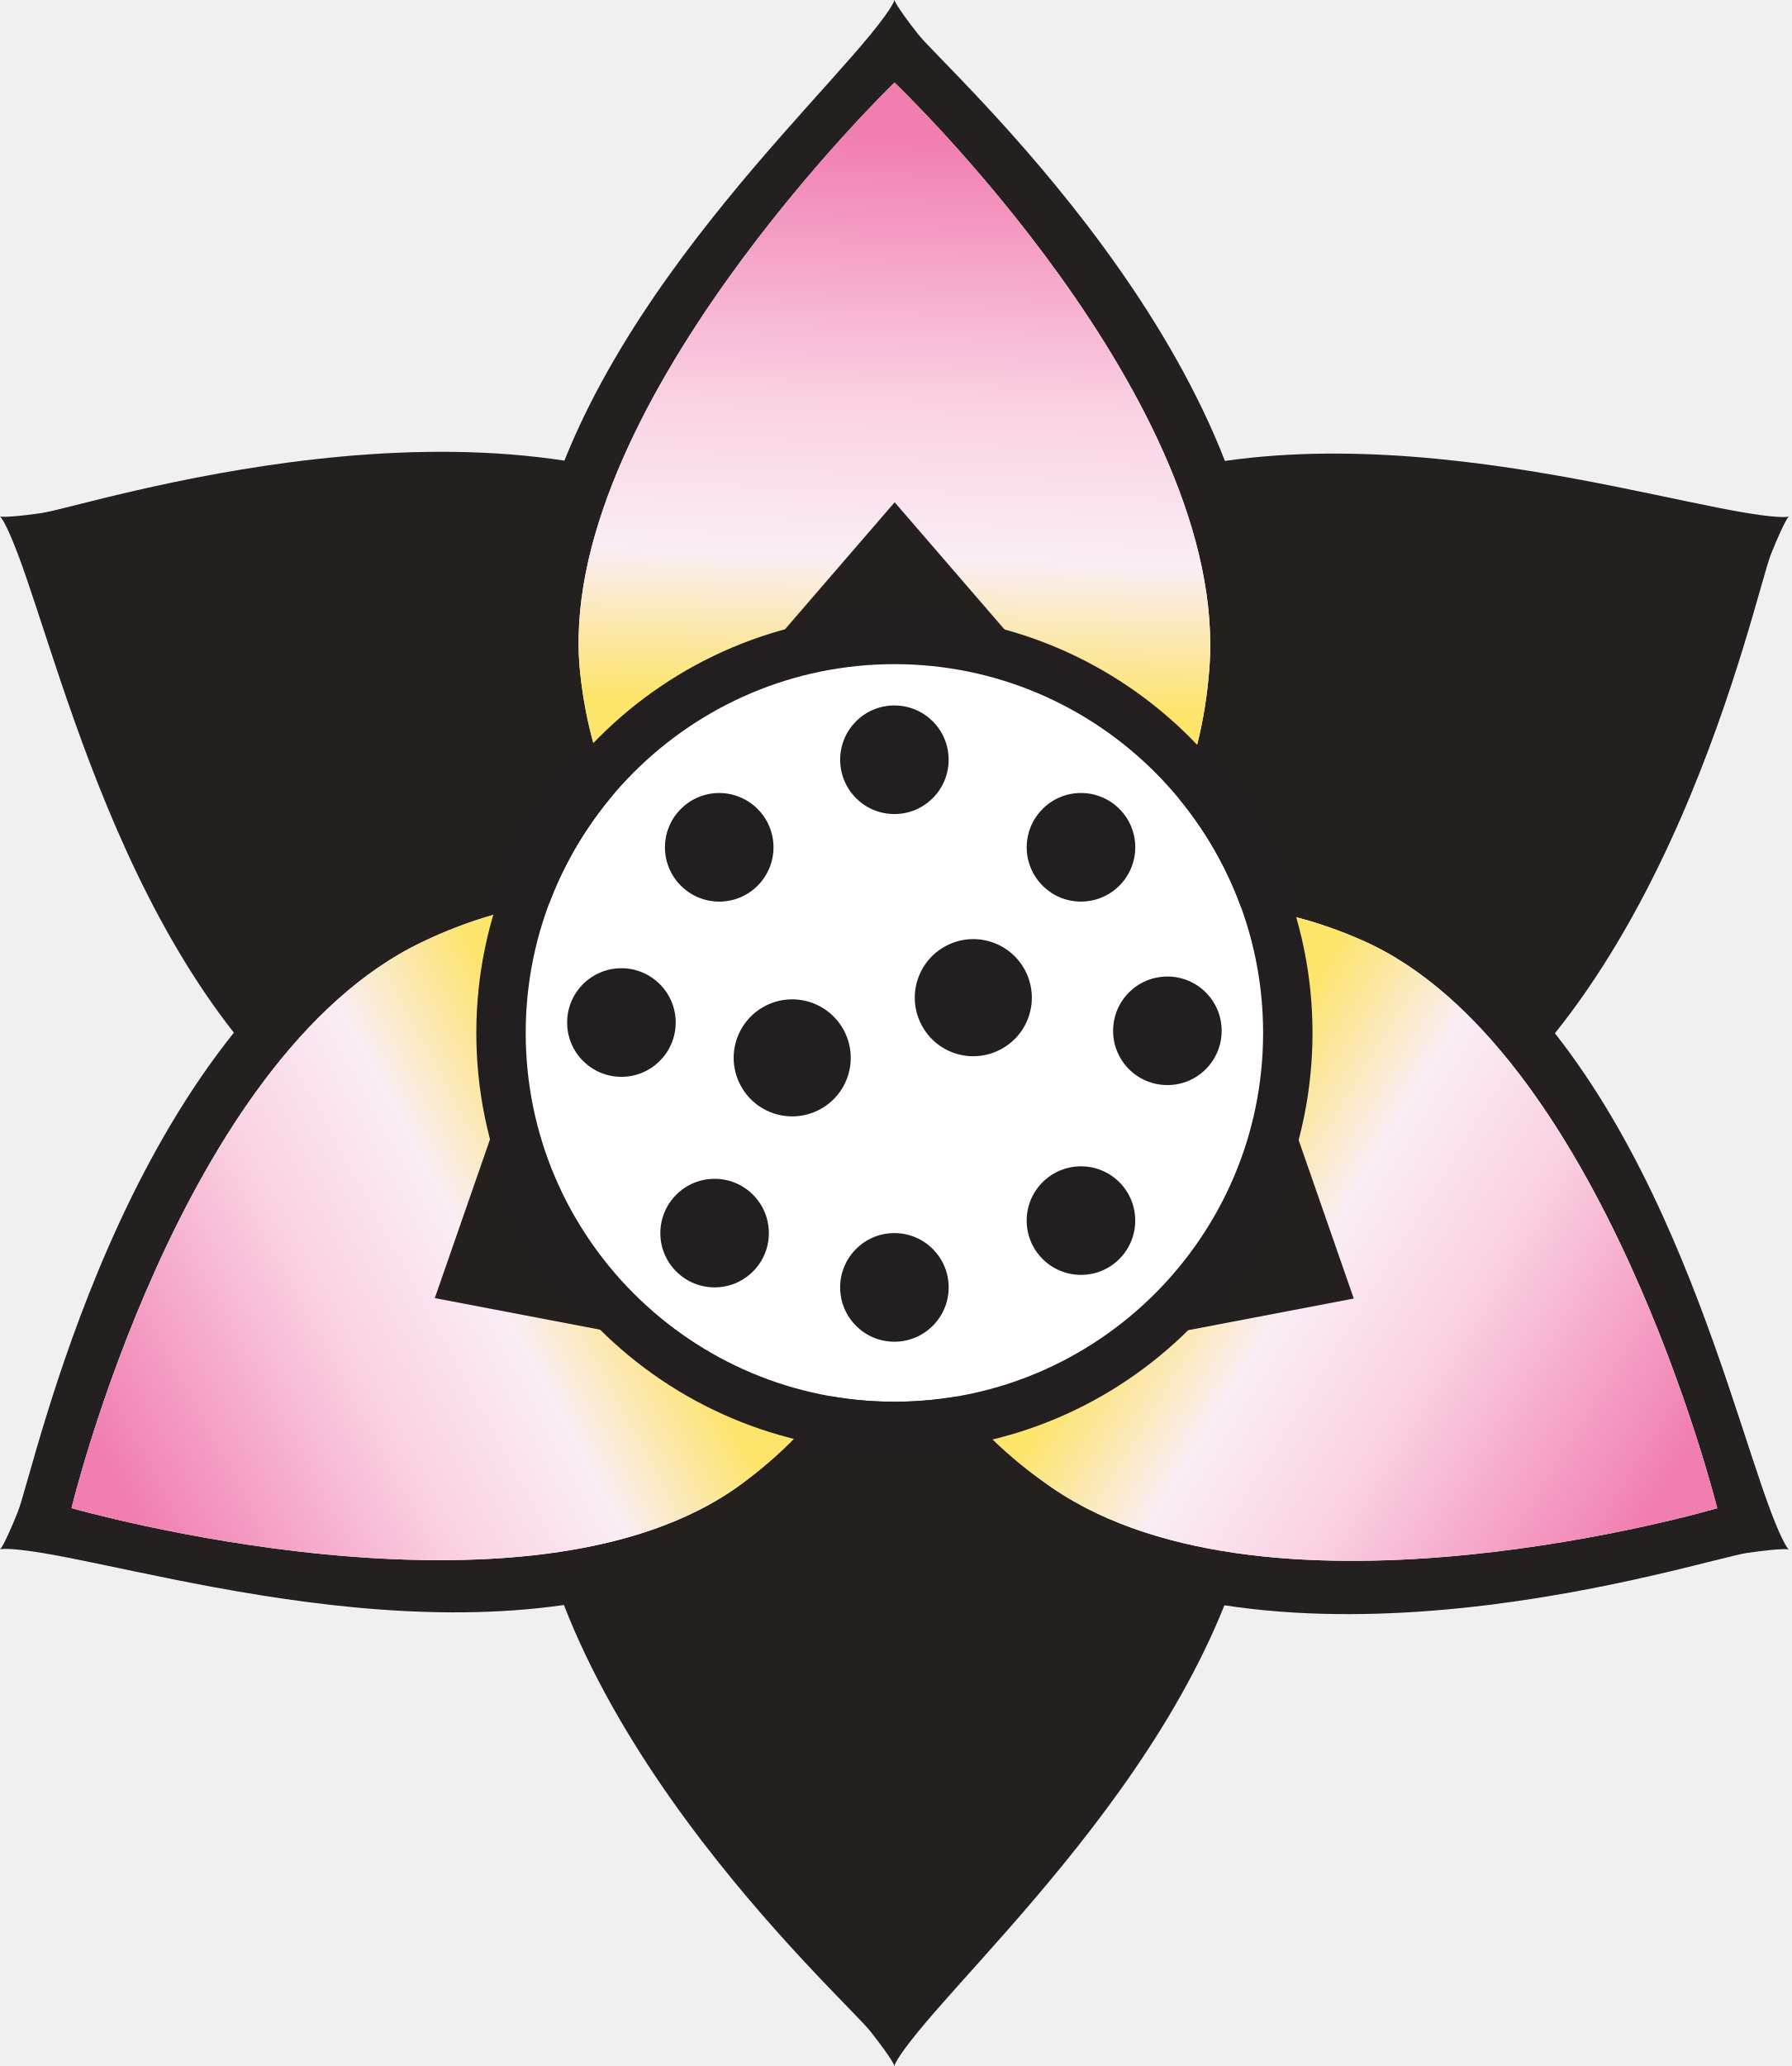
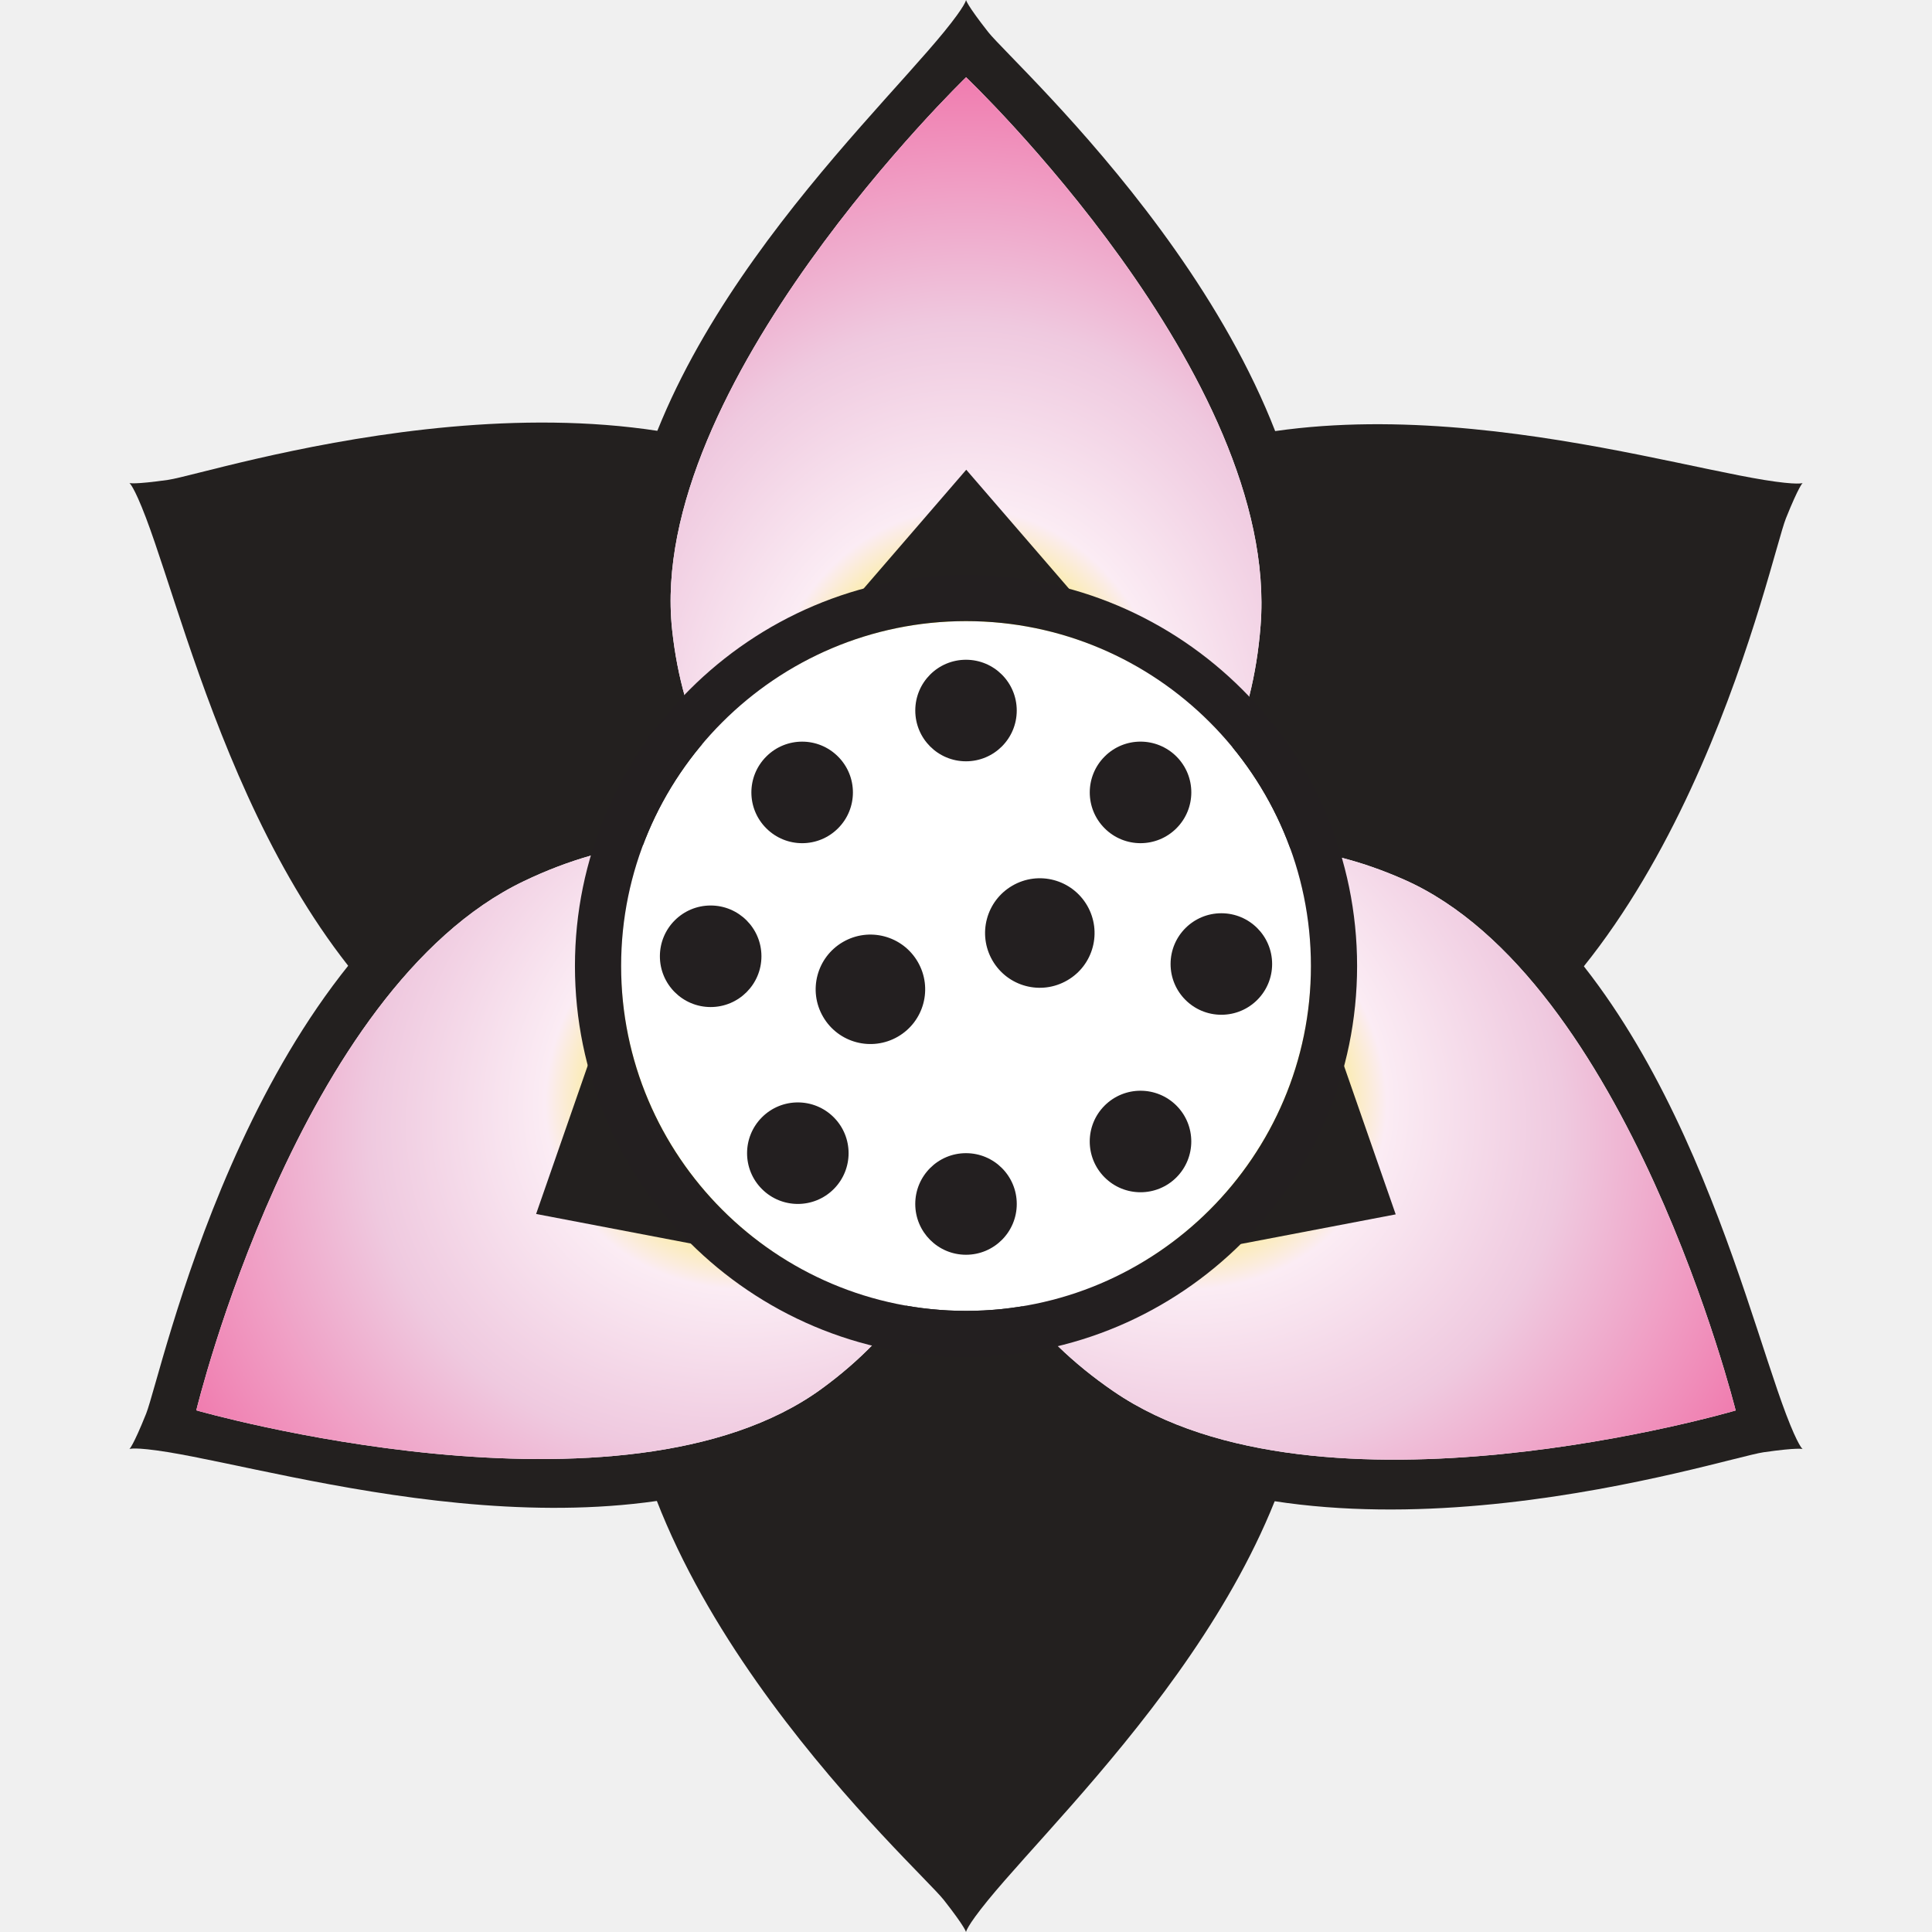
- <svg xmlns="http://www.w3.org/2000/svg" width="347px" height="400px" version="1.1" xml:space="preserve" style="fill-rule:evenodd;clip-rule:evenodd;stroke-linejoin:round;stroke-miterlimit:2;">
-   <g transform="matrix(1,0,0,1,-26.79185,-0.012592)">
-     <g id="Layer1" transform="matrix(1,0,0,1,1,0)">
+ <svg xmlns="http://www.w3.org/2000/svg" width="400px" height="400px" version="1.1" xml:space="preserve" style="fill-rule:evenodd;clip-rule:evenodd;stroke-linejoin:round;stroke-miterlimit:2;">
+   <g id="Layer1" transform="matrix(1,0,0,1,1,0)">
+     <g>
      <g transform="matrix(140.2793,-37.54456,-37.54456,-140.2793,68.7505,180.2023)">
        <path d="M-0.143,0.61C-0.143,0.61 -0.138,0.605 -0.133,0.556C-0.115,0.378 -0.133,-0.088 0.114,-0.342C0.59,-0.831 1.304,-0.151 0.82,0.343C0.543,0.625 -0.026,0.593 -0.088,0.6C-0.138,0.606 -0.143,0.61 -0.143,0.61Z" style="fill:rgb(35,32,31);fill-rule:nonzero;" />
      </g>
      <g transform="matrix(-102.6542,-102.7132,-102.7132,102.6542,246.9803,322.7113)">
        <path d="M-0.143,0.61C-0.143,0.61 -0.138,0.605 -0.133,0.556C-0.115,0.378 -0.133,-0.088 0.114,-0.342C0.59,-0.831 1.304,-0.151 0.82,0.343C0.543,0.625 -0.026,0.593 -0.088,0.6C-0.138,0.606 -0.143,0.61 -0.143,0.61Z" style="fill:rgb(35,32,31);fill-rule:nonzero;" />
      </g>
      <g transform="matrix(-37.6251,140.2577,140.2577,37.6251,281.2817,97.10527)">
        <path d="M-0.143,0.61C-0.143,0.61 -0.138,0.605 -0.133,0.556C-0.115,0.378 -0.133,-0.088 0.114,-0.342C0.59,-0.831 1.304,-0.151 0.82,0.343C0.543,0.625 -0.026,0.593 -0.088,0.6C-0.138,0.606 -0.143,0.61 -0.143,0.61Z" style="fill:rgb(35,32,31);fill-rule:nonzero;" />
      </g>
+     </g>
+     <g>
      <g transform="matrix(-0.664609,-1.151137,1.151137,-0.664609,158.7058,530.2116)">
        <g transform="matrix(77.22901,77.27336,77.27336,-77.22901,163.8864,58.1523)">
          <path d="M-0.143,0.61C-0.143,0.61 -0.138,0.605 -0.133,0.556C-0.115,0.378 -0.133,-0.088 0.114,-0.342C0.59,-0.831 1.304,-0.151 0.82,0.343C0.543,0.625 -0.026,0.593 -0.088,0.6C-0.138,0.606 -0.143,0.61 -0.143,0.61Z" style="fill:rgb(35,32,31);fill-rule:nonzero;" />
        </g>
        <g transform="matrix(66.69147,66.72977,66.72977,-66.69147,168.823,58.78857)">
          <path d="M-0.117,0.584C-0.117,0.584 -0.13,-0.15 0.185,-0.404C0.682,-0.805 1.299,-0.216 0.867,0.288C0.598,0.602 -0.117,0.584 -0.117,0.584Z" style="fill:white;fill-rule:nonzero;" />
-         </g>
-         <g transform="matrix(66.69147,66.72977,66.72977,-66.69147,168.823,58.78857)">
-           <path d="M-0.117,0.584C-0.117,0.584 -0.13,-0.15 0.185,-0.404C0.682,-0.805 1.299,-0.216 0.867,0.288C0.598,0.602 -0.117,0.584 -0.117,0.584Z" style="fill:url(#_Linear1);fill-rule:nonzero;" />
-         </g>
-         <g transform="matrix(-30.84769,-0.008856,-0.008856,30.84769,216.5787,83.07146)">
-           <path d="M0.537,-0.321L0.015,0.283L1.06,0.285L0.537,-0.321Z" style="fill:rgb(35,32,31);fill-rule:nonzero;" />
        </g>
      </g>
      <g transform="matrix(-0.664609,1.151137,-1.151137,-0.664609,505.1195,69.80311)">
        <g transform="matrix(77.22901,77.27336,77.27336,-77.22901,163.8864,58.1523)">
          <path d="M-0.143,0.61C-0.143,0.61 -0.138,0.605 -0.133,0.556C-0.115,0.378 -0.133,-0.088 0.114,-0.342C0.59,-0.831 1.304,-0.151 0.82,0.343C0.543,0.625 -0.026,0.593 -0.088,0.6C-0.138,0.606 -0.143,0.61 -0.143,0.61Z" style="fill:rgb(35,32,31);fill-rule:nonzero;" />
        </g>
        <g transform="matrix(66.69147,66.72977,66.72977,-66.69147,168.823,58.78857)">
          <path d="M-0.117,0.584C-0.117,0.584 -0.13,-0.15 0.185,-0.404C0.682,-0.805 1.299,-0.216 0.867,0.288C0.598,0.602 -0.117,0.584 -0.117,0.584Z" style="fill:white;fill-rule:nonzero;" />
        </g>
-         <g transform="matrix(66.69147,66.72977,66.72977,-66.69147,168.823,58.78857)">
-           <path d="M-0.117,0.584C-0.117,0.584 -0.13,-0.15 0.185,-0.404C0.682,-0.805 1.299,-0.216 0.867,0.288C0.598,0.602 -0.117,0.584 -0.117,0.584Z" style="fill:url(#_Linear2);fill-rule:nonzero;" />
-         </g>
-         <g transform="matrix(-30.84769,-0.008856,-0.008856,30.84769,216.5787,83.07146)">
-           <path d="M0.537,-0.321L0.015,0.283L1.06,0.285L0.537,-0.321Z" style="fill:rgb(35,32,31);fill-rule:nonzero;" />
-         </g>
      </g>
      <g transform="matrix(1.329218,0,0,1.329218,-66.81276,0.004223)">
        <g transform="matrix(77.22901,77.27336,77.27336,-77.22901,163.8864,58.1523)">
          <path d="M-0.143,0.61C-0.143,0.61 -0.138,0.605 -0.133,0.556C-0.115,0.378 -0.133,-0.088 0.114,-0.342C0.59,-0.831 1.304,-0.151 0.82,0.343C0.543,0.625 -0.026,0.593 -0.088,0.6C-0.138,0.606 -0.143,0.61 -0.143,0.61Z" style="fill:rgb(35,32,31);fill-rule:nonzero;" />
        </g>
        <g transform="matrix(66.69147,66.72977,66.72977,-66.69147,168.823,58.78857)">
          <path d="M-0.117,0.584C-0.117,0.584 -0.13,-0.15 0.185,-0.404C0.682,-0.805 1.299,-0.216 0.867,0.288C0.598,0.602 -0.117,0.584 -0.117,0.584Z" style="fill:white;fill-rule:nonzero;" />
        </g>
-         <g transform="matrix(66.69147,66.72977,66.72977,-66.69147,168.823,58.78857)">
-           <path d="M-0.117,0.584C-0.117,0.584 -0.13,-0.15 0.185,-0.404C0.682,-0.805 1.299,-0.216 0.867,0.288C0.598,0.602 -0.117,0.584 -0.117,0.584Z" style="fill:url(#_Linear3);fill-rule:nonzero;" />
-         </g>
-         <g transform="matrix(-30.84769,-0.008856,-0.008856,30.84769,216.5787,83.07146)">
-           <path d="M0.537,-0.321L0.015,0.283L1.06,0.285L0.537,-0.321Z" style="fill:rgb(35,32,31);fill-rule:nonzero;" />
-         </g>
      </g>
-       <g transform="matrix(1,0,0,1,-0.995816,0)">
-         <g transform="matrix(-8.342978,0,0,8.342978,200,271.4075)">
-           <path d="M0,-17.118C4.719,-17.118 8.559,-13.278 8.559,-8.558C8.559,-3.84 4.719,0 0,0C-4.719,0 -8.559,-3.84 -8.559,-8.558C-8.559,-13.278 -4.719,-17.118 0,-17.118" style="fill:white;fill-rule:nonzero;" />
-         </g>
-         <g transform="matrix(8.342978,0,0,8.342978,200,280.9644)">
-           <path d="M0,-19.409C-5.351,-19.409 -9.705,-15.055 -9.705,-9.704C-9.705,-4.354 -5.351,0 0,0C5.351,0 9.705,-4.354 9.705,-9.704C9.705,-15.055 5.351,-19.409 0,-19.409M0,-1.146C-4.719,-1.146 -8.559,-4.985 -8.559,-9.704C-8.559,-14.424 -4.719,-18.263 0,-18.263C4.719,-18.263 8.559,-14.424 8.559,-9.704C8.559,-4.985 4.719,-1.146 0,-1.146" style="fill:rgb(35,31,32);fill-rule:nonzero;" />
-         </g>
-         <g transform="matrix(0,-8.342978,-8.342978,0,199.9983,136.6034)">
-           <path d="M-1.259,-1.259C-1.955,-1.259 -2.519,-0.696 -2.519,0.001C-2.519,0.697 -1.955,1.259 -1.259,1.259C-0.563,1.259 0.001,0.697 0.001,0.001C0.001,-0.696 -0.563,-1.259 -1.259,-1.259" style="fill:rgb(35,31,32);fill-rule:nonzero;" />
-         </g>
-         <g transform="matrix(0,-8.342978,-8.342978,0,200.0025,238.7598)">
-           <path d="M-1.26,-1.259C-0.564,-1.259 0.001,-0.696 0.001,0.001C0.001,0.697 -0.564,1.26 -1.26,1.26C-1.955,1.26 -2.52,0.697 -2.52,0.001C-2.52,-0.696 -1.955,-1.259 -1.26,-1.259" style="fill:rgb(35,31,32);fill-rule:nonzero;" />
-         </g>
-         <g transform="matrix(-8.342978,0,0,8.342978,147.1314,208.4982)">
-           <path d="M0,-2.52C-0.695,-2.52 -1.26,-1.957 -1.26,-1.26C-1.26,-0.564 -0.695,0 0,0C0.696,0 1.26,-0.564 1.26,-1.26C1.26,-1.957 0.696,-2.52 0,-2.52" style="fill:rgb(35,31,32);fill-rule:nonzero;" />
-         </g>
-         <g transform="matrix(-8.342978,0,0,8.342978,252.8644,210.095)">
-           <path d="M0,-2.519C0.696,-2.519 1.26,-1.956 1.26,-1.259C1.26,-0.563 0.696,0 0,0C-0.696,0 -1.26,-0.563 -1.26,-1.259C-1.26,-1.956 -0.696,-2.519 0,-2.519" style="fill:rgb(35,31,32);fill-rule:nonzero;" />
-         </g>
-         <g transform="matrix(-5.899376,-5.899376,-5.899376,5.899376,155.564,164.0551)">
-           <path d="M-0.892,-2.149C-1.588,-2.149 -2.151,-1.586 -2.151,-0.89C-2.151,-0.194 -1.588,0.369 -0.892,0.369C-0.195,0.37 0.368,-0.193 0.368,-0.891C0.368,-1.587 -0.195,-2.15 -0.892,-2.149" style="fill:rgb(35,31,32);fill-rule:nonzero;" />
-         </g>
-         <g transform="matrix(-5.899376,-5.899376,-5.899376,5.899376,225.6111,236.3366)">
-           <path d="M-0.891,-2.152C-0.196,-2.151 0.368,-1.588 0.369,-0.892C0.369,-0.196 -0.194,0.368 -0.891,0.368C-1.587,0.368 -2.151,-0.196 -2.151,-0.892C-2.15,-1.588 -1.586,-2.152 -0.891,-2.152" style="fill:rgb(35,31,32);fill-rule:nonzero;" />
-         </g>
-         <g transform="matrix(-5.899376,5.899376,5.899376,5.899376,175.6874,238.7531)">
-           <path d="M0.891,-2.15C0.195,-2.151 -0.369,-1.586 -0.369,-0.891C-0.369,-0.195 0.195,0.369 0.891,0.369C1.586,0.369 2.151,-0.195 2.15,-0.891C2.151,-1.586 1.586,-2.15 0.891,-2.15" style="fill:rgb(35,31,32);fill-rule:nonzero;" />
-         </g>
-         <g transform="matrix(-7.216936,4.185823,4.185823,7.216936,190.0413,210.457)">
-           <path d="M0.681,-2.533C-0.069,-2.533 -0.677,-1.926 -0.677,-1.174C-0.677,-0.424 -0.07,0.183 0.681,0.183C1.432,0.182 2.04,-0.426 2.039,-1.176C2.04,-1.926 1.431,-2.533 0.681,-2.533" style="fill:rgb(35,31,32);fill-rule:nonzero;" />
-         </g>
-         <g transform="matrix(-5.89772,5.901032,5.901032,5.89772,246.6423,164.0517)">
-           <path d="M0.891,-2.15C1.587,-2.15 2.151,-1.587 2.151,-0.891C2.152,-0.195 1.588,0.369 0.891,0.369C0.195,0.369 -0.369,-0.194 -0.369,-0.89C-0.368,-1.586 0.194,-2.151 0.891,-2.15" style="fill:rgb(35,31,32);fill-rule:nonzero;" />
-         </g>
-         <g transform="matrix(-7.216936,4.185823,4.185823,7.216936,225.1181,198.8055)">
-           <path d="M0.681,-2.534C1.432,-2.534 2.039,-1.927 2.04,-1.176C2.04,-0.424 1.433,0.183 0.681,0.182C-0.068,0.184 -0.676,-0.424 -0.677,-1.175C-0.677,-1.927 -0.069,-2.535 0.681,-2.534" style="fill:rgb(35,31,32);fill-rule:nonzero;" />
-         </g>
+     </g>
+     <g id="_3" transform="matrix(32.49133,-121.1202,-121.1202,-32.49133,114.1782,296.8018)">
+       <path d="M-0.117,0.584C-0.117,0.584 -0.13,-0.15 0.185,-0.404C0.682,-0.805 1.299,-0.216 0.867,0.288C0.598,0.602 -0.117,0.584 -0.117,0.584Z" style="fill:url(#_Radial1);fill-rule:nonzero;" />
+     </g>
+     <g id="_2" transform="matrix(-121.1388,32.42178,32.42178,121.1388,325.2446,225.07)">
+       <path d="M-0.117,0.584C-0.117,0.584 -0.13,-0.15 0.185,-0.404C0.682,-0.805 1.299,-0.216 0.867,0.288C0.598,0.602 -0.117,0.584 -0.117,0.584Z" style="fill:url(#_Radial2);fill-rule:nonzero;" />
+     </g>
+     <g id="_1" transform="matrix(88.64751,88.69843,88.69843,-88.64751,157.5898,78.14706)">
+       <path d="M-0.117,0.584C-0.117,0.584 -0.13,-0.15 0.185,-0.404C0.682,-0.805 1.299,-0.216 0.867,0.288C0.598,0.602 -0.117,0.584 -0.117,0.584Z" style="fill:url(#_Radial3);fill-rule:nonzero;" />
+     </g>
+     <g>
+       <g transform="matrix(20.49146,35.51579,35.51579,-20.49146,110.3922,225.6899)">
+         <path d="M0.537,-0.321L0.015,0.283L1.06,0.285L0.537,-0.321Z" style="fill:rgb(35,32,31);fill-rule:nonzero;" />
+       </g>
+       <g transform="matrix(20.51185,-35.50402,-35.50402,-20.51185,265.5528,263.9047)">
+         <path d="M0.537,-0.321L0.015,0.283L1.06,0.285L0.537,-0.321Z" style="fill:rgb(35,32,31);fill-rule:nonzero;" />
+       </g>
+       <g transform="matrix(-41.00331,-0.011772,-0.011772,41.00331,221.0675,110.4243)">
+         <path d="M0.537,-0.321L0.015,0.283L1.06,0.285L0.537,-0.321Z" style="fill:rgb(35,32,31);fill-rule:nonzero;" />
+       </g>
+     </g>
+     <g transform="matrix(1,0,0,1,-0.995816,0)">
+       <g transform="matrix(-8.342978,0,0,8.342978,200,271.4075)">
+         <path d="M0,-17.118C4.719,-17.118 8.559,-13.278 8.559,-8.558C8.559,-3.84 4.719,0 0,0C-4.719,0 -8.559,-3.84 -8.559,-8.558C-8.559,-13.278 -4.719,-17.118 0,-17.118" style="fill:white;fill-rule:nonzero;" />
+       </g>
+       <g transform="matrix(8.342978,0,0,8.342978,200,280.9644)">
+         <path d="M0,-19.409C-5.351,-19.409 -9.705,-15.055 -9.705,-9.704C-9.705,-4.354 -5.351,0 0,0C5.351,0 9.705,-4.354 9.705,-9.704C9.705,-15.055 5.351,-19.409 0,-19.409M0,-1.146C-4.719,-1.146 -8.559,-4.985 -8.559,-9.704C-8.559,-14.424 -4.719,-18.263 0,-18.263C4.719,-18.263 8.559,-14.424 8.559,-9.704C8.559,-4.985 4.719,-1.146 0,-1.146" style="fill:rgb(35,31,32);fill-rule:nonzero;" />
+       </g>
+       <g transform="matrix(0,-8.342978,-8.342978,0,199.9983,136.6034)">
+         <path d="M-1.259,-1.259C-1.955,-1.259 -2.519,-0.696 -2.519,0.001C-2.519,0.697 -1.955,1.259 -1.259,1.259C-0.563,1.259 0.001,0.697 0.001,0.001C0.001,-0.696 -0.563,-1.259 -1.259,-1.259" style="fill:rgb(35,31,32);fill-rule:nonzero;" />
+       </g>
+       <g transform="matrix(0,-8.342978,-8.342978,0,200.0025,238.7598)">
+         <path d="M-1.26,-1.259C-0.564,-1.259 0.001,-0.696 0.001,0.001C0.001,0.697 -0.564,1.26 -1.26,1.26C-1.955,1.26 -2.52,0.697 -2.52,0.001C-2.52,-0.696 -1.955,-1.259 -1.26,-1.259" style="fill:rgb(35,31,32);fill-rule:nonzero;" />
+       </g>
+       <g transform="matrix(-8.342978,0,0,8.342978,147.1314,208.4982)">
+         <path d="M0,-2.52C-0.695,-2.52 -1.26,-1.957 -1.26,-1.26C-1.26,-0.564 -0.695,0 0,0C0.696,0 1.26,-0.564 1.26,-1.26C1.26,-1.957 0.696,-2.52 0,-2.52" style="fill:rgb(35,31,32);fill-rule:nonzero;" />
+       </g>
+       <g transform="matrix(-8.342978,0,0,8.342978,252.8644,210.095)">
+         <path d="M0,-2.519C0.696,-2.519 1.26,-1.956 1.26,-1.259C1.26,-0.563 0.696,0 0,0C-0.696,0 -1.26,-0.563 -1.26,-1.259C-1.26,-1.956 -0.696,-2.519 0,-2.519" style="fill:rgb(35,31,32);fill-rule:nonzero;" />
+       </g>
+       <g transform="matrix(-5.899376,-5.899376,-5.899376,5.899376,155.564,164.0551)">
+         <path d="M-0.892,-2.149C-1.588,-2.149 -2.151,-1.586 -2.151,-0.89C-2.151,-0.194 -1.588,0.369 -0.892,0.369C-0.195,0.37 0.368,-0.193 0.368,-0.891C0.368,-1.587 -0.195,-2.15 -0.892,-2.149" style="fill:rgb(35,31,32);fill-rule:nonzero;" />
+       </g>
+       <g transform="matrix(-5.899376,-5.899376,-5.899376,5.899376,225.6111,236.3366)">
+         <path d="M-0.891,-2.152C-0.196,-2.151 0.368,-1.588 0.369,-0.892C0.369,-0.196 -0.194,0.368 -0.891,0.368C-1.587,0.368 -2.151,-0.196 -2.151,-0.892C-2.15,-1.588 -1.586,-2.152 -0.891,-2.152" style="fill:rgb(35,31,32);fill-rule:nonzero;" />
+       </g>
+       <g transform="matrix(-5.899376,5.899376,5.899376,5.899376,175.6874,238.7531)">
+         <path d="M0.891,-2.15C0.195,-2.151 -0.369,-1.586 -0.369,-0.891C-0.369,-0.195 0.195,0.369 0.891,0.369C1.586,0.369 2.151,-0.195 2.15,-0.891C2.151,-1.586 1.586,-2.15 0.891,-2.15" style="fill:rgb(35,31,32);fill-rule:nonzero;" />
+       </g>
+       <g transform="matrix(-7.216936,4.185823,4.185823,7.216936,190.0413,210.457)">
+         <path d="M0.681,-2.533C-0.069,-2.533 -0.677,-1.926 -0.677,-1.174C-0.677,-0.424 -0.07,0.183 0.681,0.183C1.432,0.182 2.04,-0.426 2.039,-1.176C2.04,-1.926 1.431,-2.533 0.681,-2.533" style="fill:rgb(35,31,32);fill-rule:nonzero;" />
+       </g>
+       <g transform="matrix(-5.89772,5.901032,5.901032,5.89772,246.6423,164.0517)">
+         <path d="M0.891,-2.15C1.587,-2.15 2.151,-1.587 2.151,-0.891C2.152,-0.195 1.588,0.369 0.891,0.369C0.195,0.369 -0.369,-0.194 -0.369,-0.89C-0.368,-1.586 0.194,-2.151 0.891,-2.15" style="fill:rgb(35,31,32);fill-rule:nonzero;" />
+       </g>
+       <g transform="matrix(-7.216936,4.185823,4.185823,7.216936,225.1181,198.8055)">
+         <path d="M0.681,-2.534C1.432,-2.534 2.039,-1.927 2.04,-1.176C2.04,-0.424 1.433,0.183 0.681,0.182C-0.068,0.184 -0.676,-0.424 -0.677,-1.175C-0.677,-1.927 -0.069,-2.535 0.681,-2.534" style="fill:rgb(35,31,32);fill-rule:nonzero;" />
      </g>
    </g>
  </g>
  <defs>
-     <linearGradient id="_Linear1" x1="0" y1="0" x2="1" y2="0" gradientUnits="userSpaceOnUse" gradientTransform="matrix(-0.606942,0.639454,0.639454,0.606942,0.563299,-0.095826)">
-       <stop offset="0" style="stop-color:rgb(253,228,107);stop-opacity:1" />
-       <stop offset="0.26" style="stop-color:rgb(250,237,245);stop-opacity:1" />
-       <stop offset="0.53" style="stop-color:rgb(250,209,227);stop-opacity:1" />
-       <stop offset="1" style="stop-color:rgb(241,125,177);stop-opacity:1" />
-     </linearGradient>
-     <linearGradient id="_Linear2" x1="0" y1="0" x2="1" y2="0" gradientUnits="userSpaceOnUse" gradientTransform="matrix(-0.606942,0.639454,0.639454,0.606942,0.563299,-0.095826)">
-       <stop offset="0" style="stop-color:rgb(253,228,107);stop-opacity:1" />
-       <stop offset="0.26" style="stop-color:rgb(250,237,245);stop-opacity:1" />
-       <stop offset="0.53" style="stop-color:rgb(250,209,227);stop-opacity:1" />
-       <stop offset="1" style="stop-color:rgb(241,125,177);stop-opacity:1" />
-     </linearGradient>
-     <linearGradient id="_Linear3" x1="0" y1="0" x2="1" y2="0" gradientUnits="userSpaceOnUse" gradientTransform="matrix(-0.606942,0.639454,0.639454,0.606942,0.563299,-0.095826)">
-       <stop offset="0" style="stop-color:rgb(253,228,107);stop-opacity:1" />
-       <stop offset="0.26" style="stop-color:rgb(250,237,245);stop-opacity:1" />
-       <stop offset="0.53" style="stop-color:rgb(250,209,227);stop-opacity:1" />
-       <stop offset="1" style="stop-color:rgb(241,125,177);stop-opacity:1" />
-     </linearGradient>
+     <radialGradient id="_Radial1" cx="0" cy="0" r="1" gradientUnits="userSpaceOnUse" gradientTransform="matrix(-0.798603,0.798603,0.662459,0.662459,0.681705,-0.214449)">
+       <stop offset="0" style="stop-color:rgb(250,237,74);stop-opacity:1" />
+       <stop offset="0.21" style="stop-color:rgb(250,237,74);stop-opacity:1" />
+       <stop offset="0.37" style="stop-color:rgb(251,236,244);stop-opacity:1" />
+       <stop offset="0.64" style="stop-color:rgb(239,201,223);stop-opacity:1" />
+       <stop offset="1" style="stop-color:rgb(240,124,175);stop-opacity:1" />
+     </radialGradient>
+     <radialGradient id="_Radial2" cx="0" cy="0" r="1" gradientUnits="userSpaceOnUse" gradientTransform="matrix(-0.798603,0.798603,0.662459,0.662459,0.681705,-0.214449)">
+       <stop offset="0" style="stop-color:rgb(250,237,74);stop-opacity:1" />
+       <stop offset="0.21" style="stop-color:rgb(250,237,74);stop-opacity:1" />
+       <stop offset="0.37" style="stop-color:rgb(251,236,244);stop-opacity:1" />
+       <stop offset="0.64" style="stop-color:rgb(239,201,223);stop-opacity:1" />
+       <stop offset="1" style="stop-color:rgb(240,124,175);stop-opacity:1" />
+     </radialGradient>
+     <radialGradient id="_Radial3" cx="0" cy="0" r="1" gradientUnits="userSpaceOnUse" gradientTransform="matrix(-0.798603,0.798603,0.662459,0.662459,0.681705,-0.214449)">
+       <stop offset="0" style="stop-color:rgb(250,237,74);stop-opacity:1" />
+       <stop offset="0.21" style="stop-color:rgb(250,237,74);stop-opacity:1" />
+       <stop offset="0.37" style="stop-color:rgb(251,236,244);stop-opacity:1" />
+       <stop offset="0.64" style="stop-color:rgb(239,201,223);stop-opacity:1" />
+       <stop offset="1" style="stop-color:rgb(240,124,175);stop-opacity:1" />
+     </radialGradient>
  </defs>
</svg>
